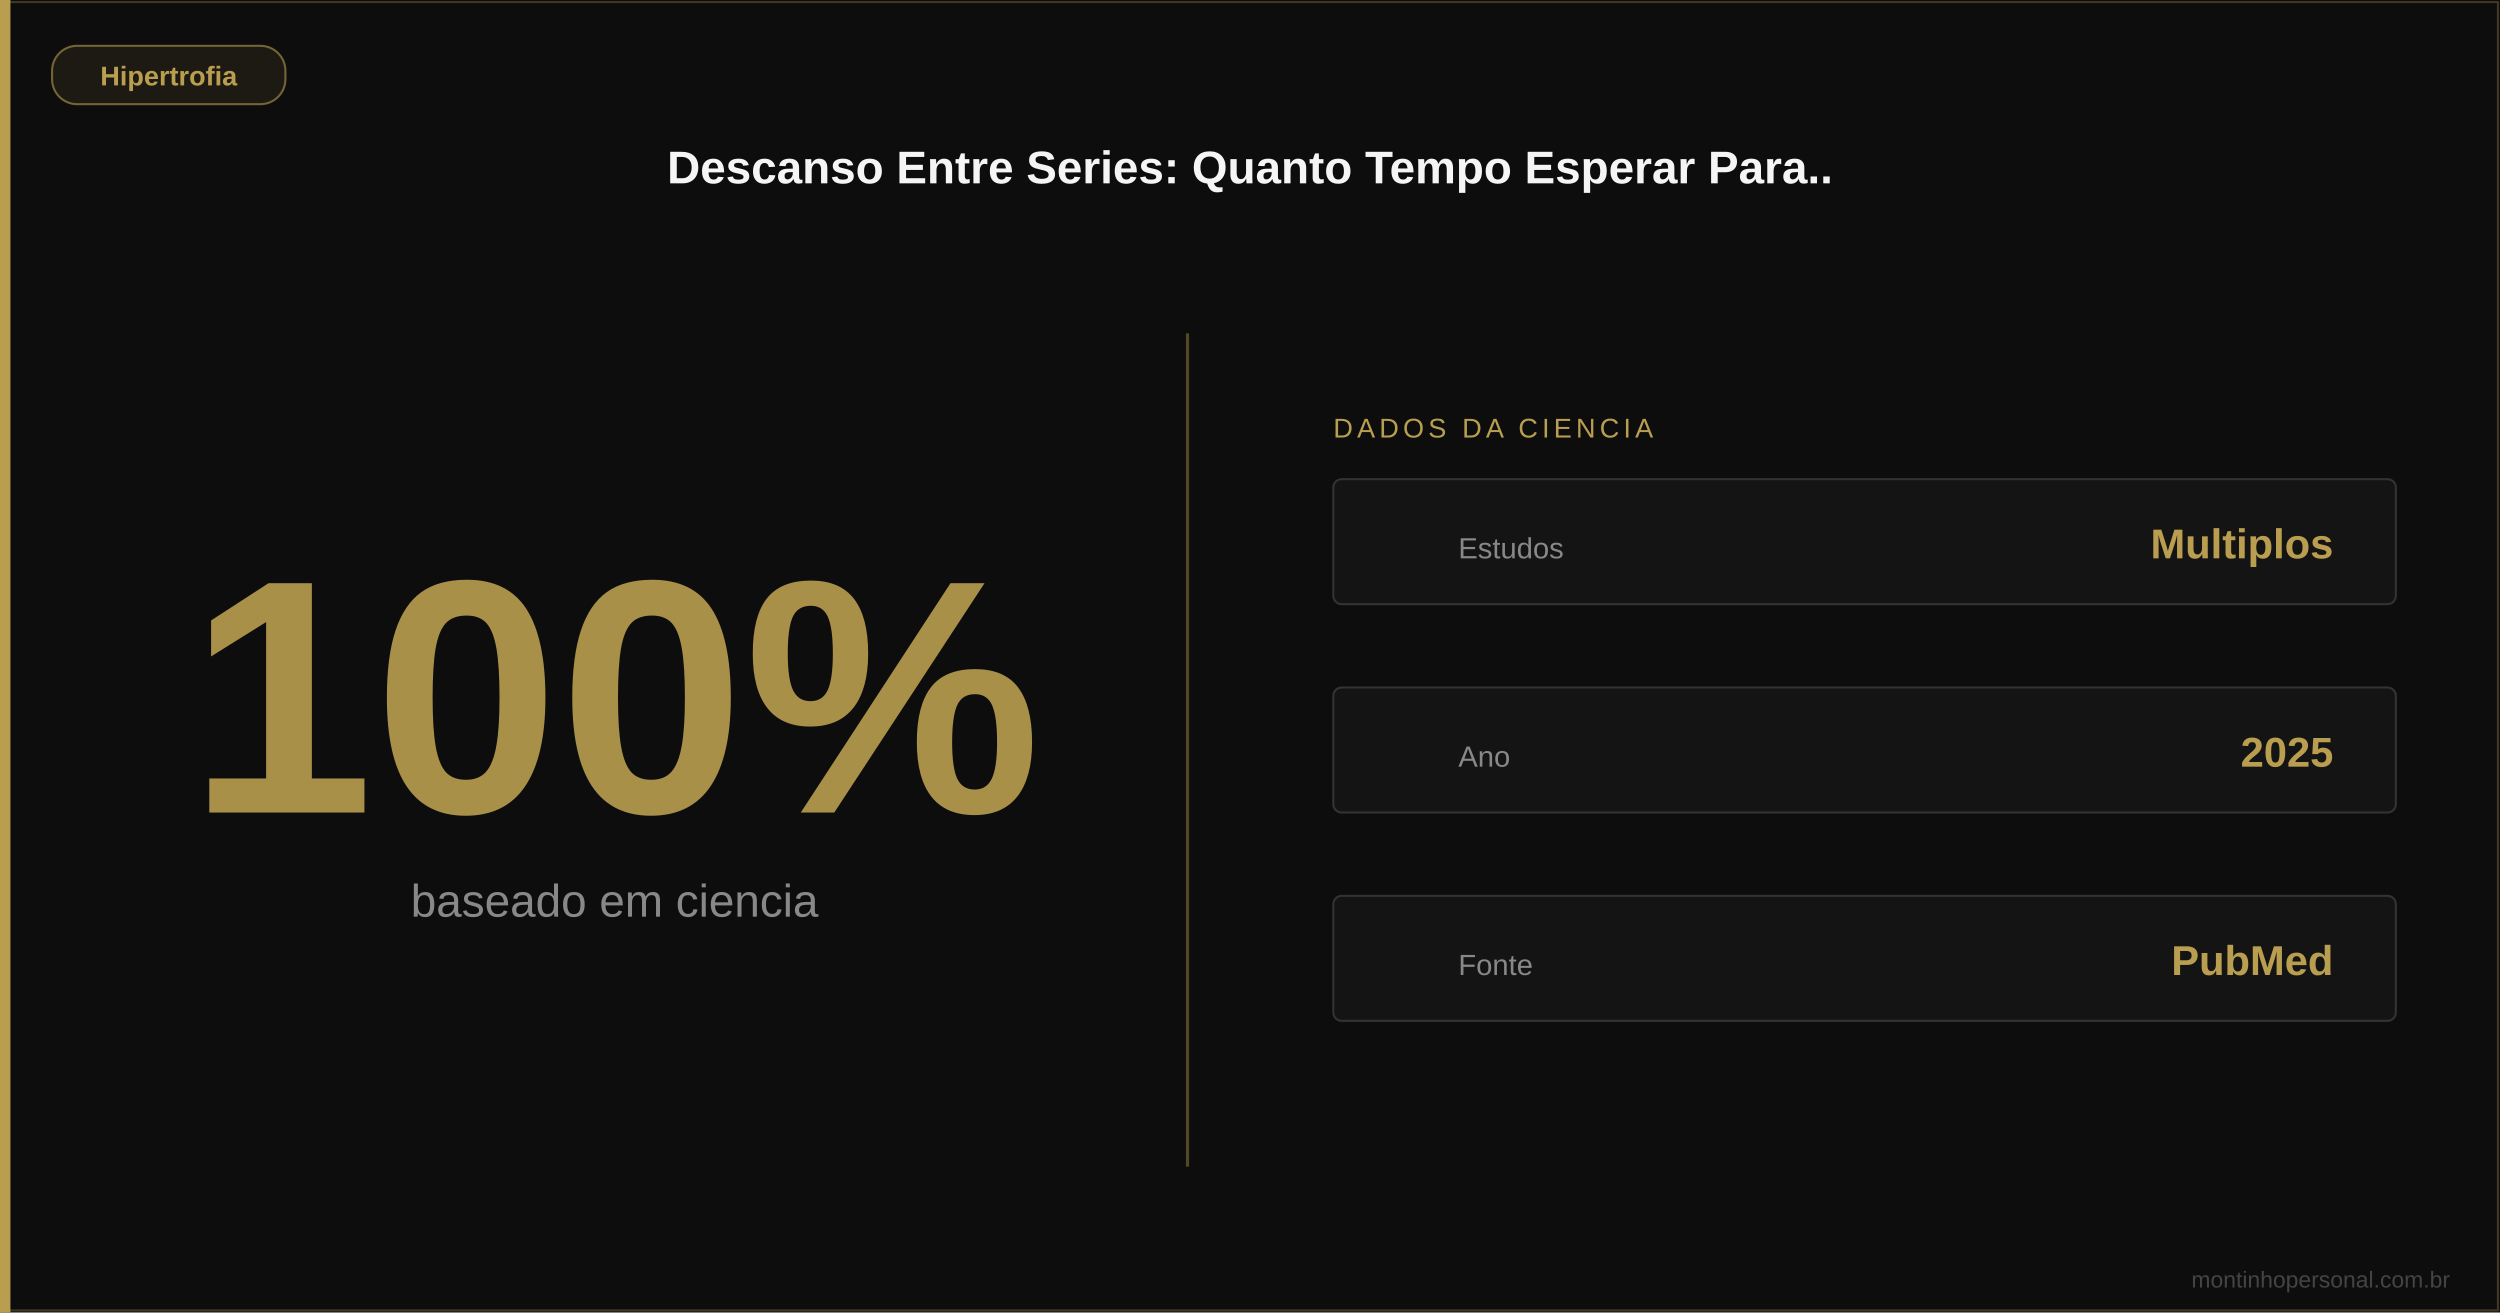
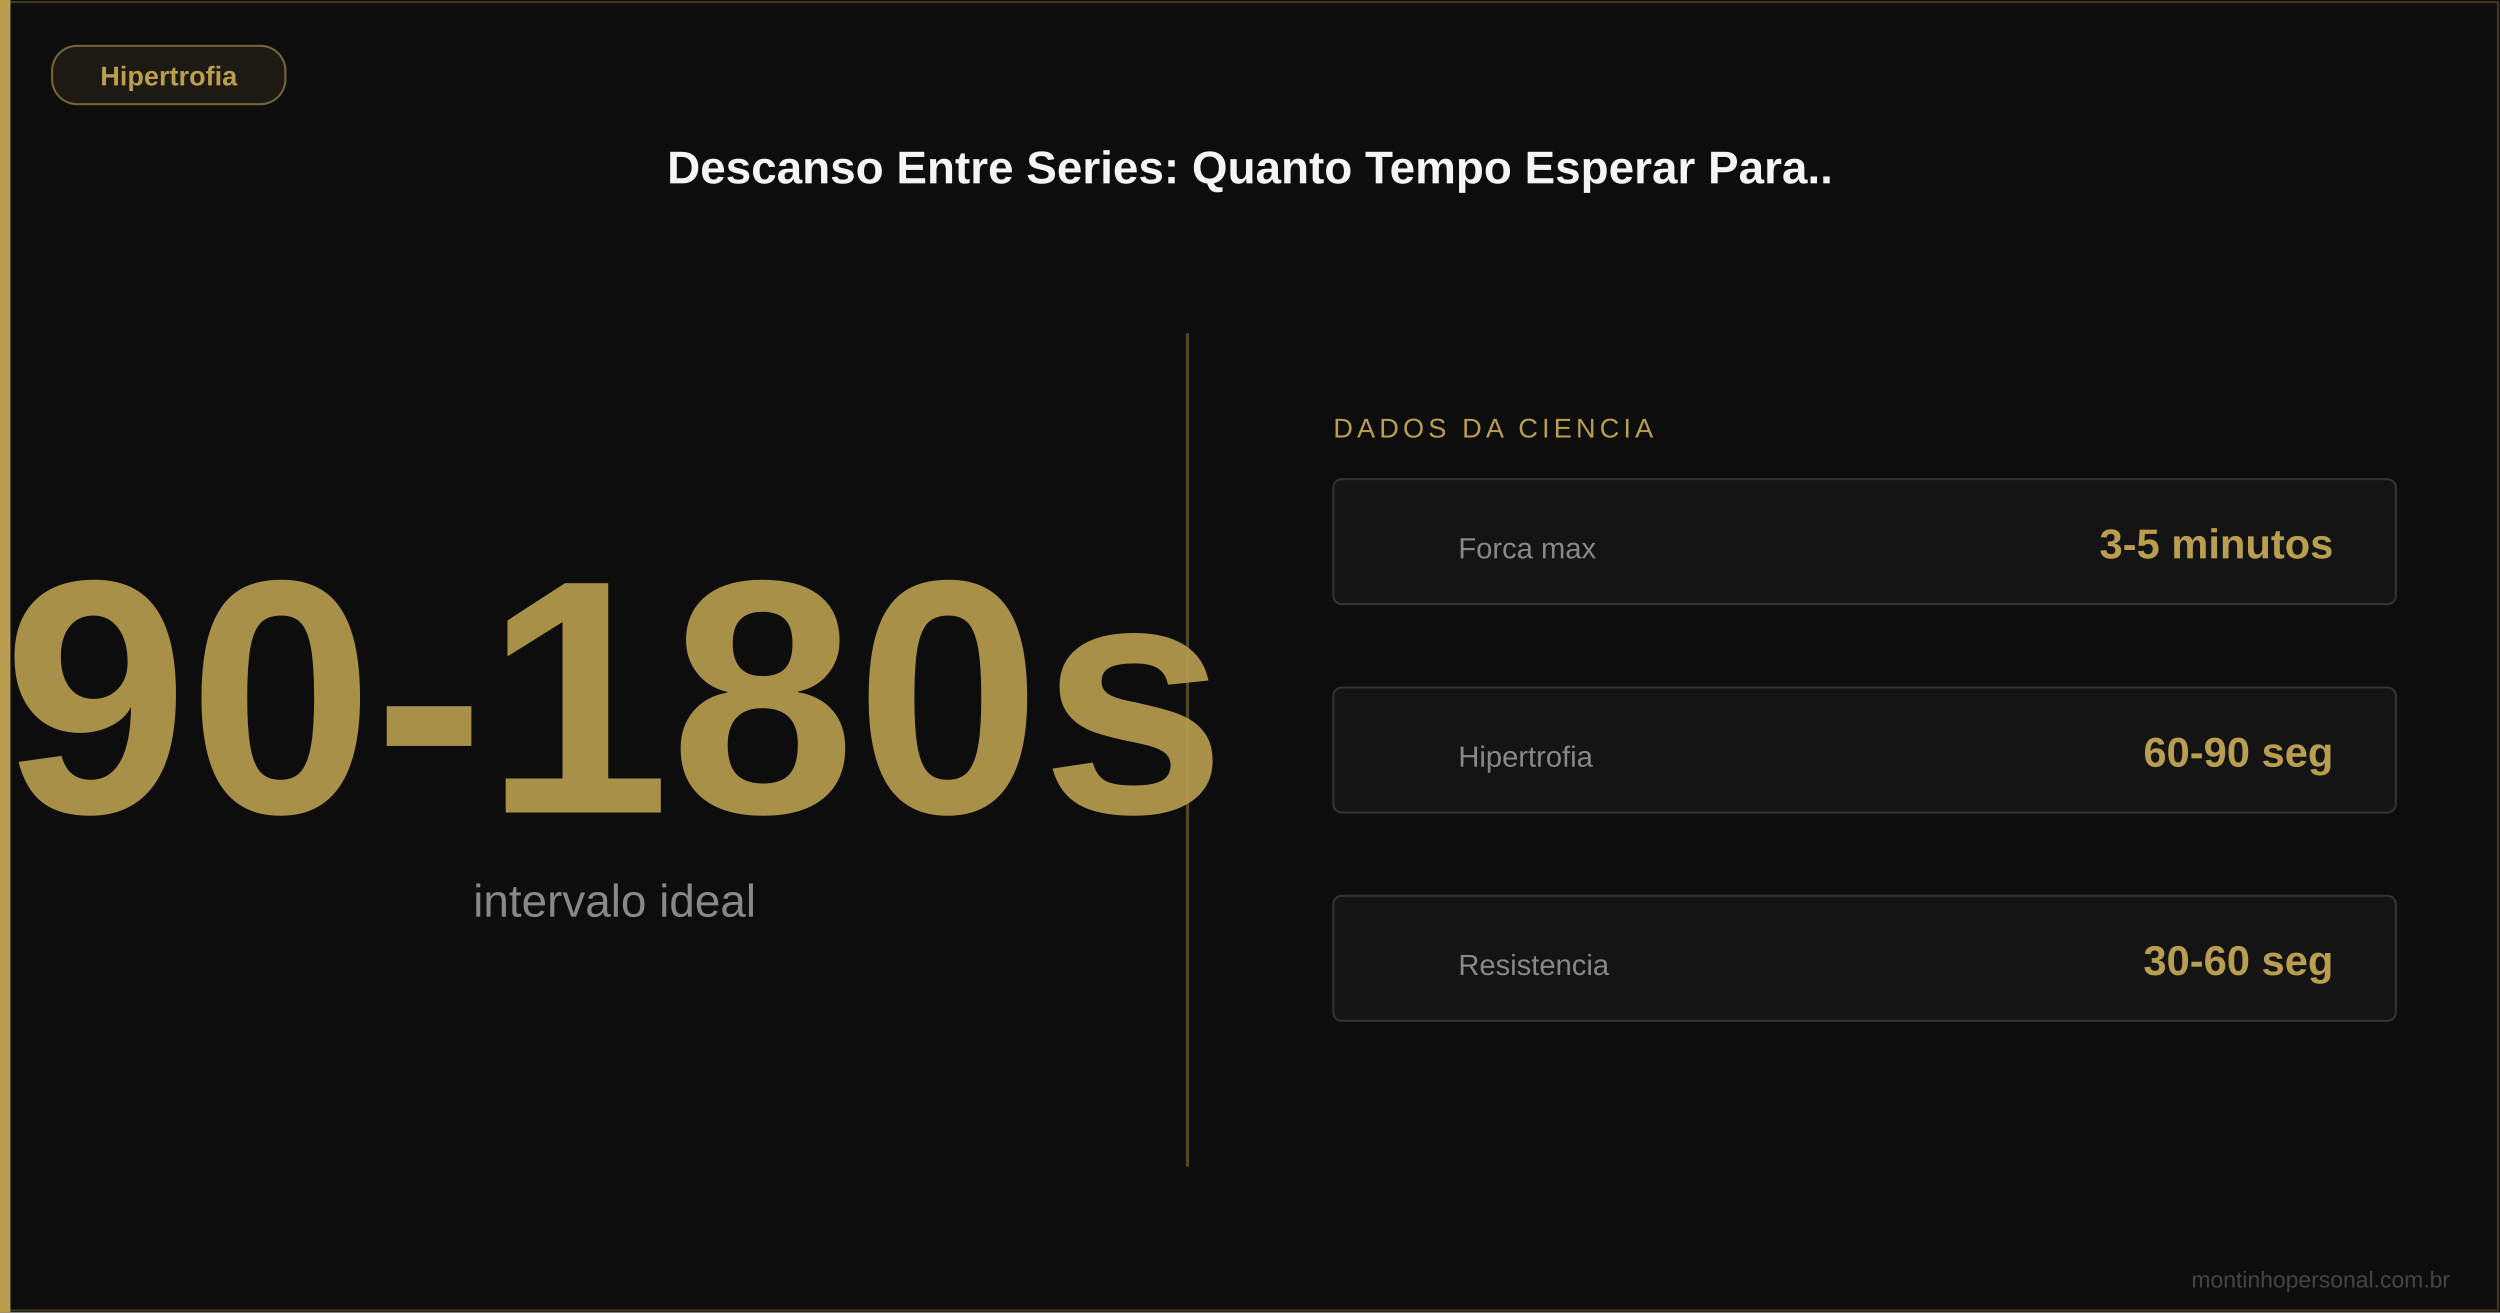
<svg xmlns="http://www.w3.org/2000/svg" viewBox="0 0 1200 630" width="1200" height="630" role="img" aria-label="Descanso Entre Series: Quanto Tempo Esperar Para Hipertrofia?">
  <rect width="1200" height="630" fill="#0d0d0d" />
  <rect x="0" y="0" width="5" height="630" fill="#BA9E50" />
  <rect x="1" y="1" width="1198" height="628" fill="none" stroke="#BA9E50" stroke-width="1" opacity="0.3" />
  <rect x="25" y="22" width="112" height="28" rx="12" fill="#BA9E50" fill-opacity="0.15" stroke="#BA9E50" stroke-width="1" opacity="0.6" />
  <text x="81" y="41" font-family="Arial,sans-serif" font-size="13" fill="#BA9E50" text-anchor="middle" font-weight="600">Hipertrofia</text>
  <text x="600" y="88" font-family="Arial,sans-serif" font-size="22" fill="#F5F5F5" text-anchor="middle" font-weight="bold">Descanso Entre Series: Quanto Tempo Esperar Para..</text>
-   <text x="295" y="390" font-family="Arial,sans-serif" font-size="160" fill="#BA9E50" text-anchor="middle" font-weight="bold" opacity="0.9">100%</text>
-   <text x="295" y="440" font-family="Arial,sans-serif" font-size="22" fill="#888888" text-anchor="middle">baseado em ciencia</text>
+   <text x="295" y="390" font-family="Arial,sans-serif" font-size="160" fill="#BA9E50" text-anchor="middle" font-weight="bold" opacity="0.9">90-180s</text>
+   <text x="295" y="440" font-family="Arial,sans-serif" font-size="22" fill="#888888" text-anchor="middle">intervalo ideal</text>
  <line x1="570" y1="160" x2="570" y2="560" stroke="#BA9E50" stroke-width="1.5" opacity="0.4" />
  <text x="640" y="210" font-family="Arial,sans-serif" font-size="13" fill="#BA9E50" letter-spacing="2">DADOS DA CIENCIA</text>
  <rect x="640" y="230" width="510" height="60" rx="4" fill="#141414" stroke="#333" stroke-width="1" />
-   <text x="700" y="268" font-family="Arial,sans-serif" font-size="14" fill="#888888">Estudos</text>
-   <text x="1120" y="268" font-family="Arial,sans-serif" font-size="20" fill="#BA9E50" text-anchor="end" font-weight="bold">Multiplos</text>
+   <text x="700" y="268" font-family="Arial,sans-serif" font-size="14" fill="#888888">Forca max</text>
+   <text x="1120" y="268" font-family="Arial,sans-serif" font-size="20" fill="#BA9E50" text-anchor="end" font-weight="bold">3-5 minutos</text>
  <rect x="640" y="330" width="510" height="60" rx="4" fill="#141414" stroke="#333" stroke-width="1" />
-   <text x="700" y="368" font-family="Arial,sans-serif" font-size="14" fill="#888888">Ano</text>
-   <text x="1120" y="368" font-family="Arial,sans-serif" font-size="20" fill="#BA9E50" text-anchor="end" font-weight="bold">2025</text>
+   <text x="700" y="368" font-family="Arial,sans-serif" font-size="14" fill="#888888">Hipertrofia</text>
+   <text x="1120" y="368" font-family="Arial,sans-serif" font-size="20" fill="#BA9E50" text-anchor="end" font-weight="bold">60-90 seg</text>
  <rect x="640" y="430" width="510" height="60" rx="4" fill="#141414" stroke="#333" stroke-width="1" />
-   <text x="700" y="468" font-family="Arial,sans-serif" font-size="14" fill="#888888">Fonte</text>
-   <text x="1120" y="468" font-family="Arial,sans-serif" font-size="20" fill="#BA9E50" text-anchor="end" font-weight="bold">PubMed</text>
+   <text x="700" y="468" font-family="Arial,sans-serif" font-size="14" fill="#888888">Resistencia</text>
+   <text x="1120" y="468" font-family="Arial,sans-serif" font-size="20" fill="#BA9E50" text-anchor="end" font-weight="bold">30-60 seg</text>
  <text x="1176" y="618" font-family="Arial,sans-serif" font-size="11" fill="#444" text-anchor="end">montinhopersonal.com.br</text>
</svg>
